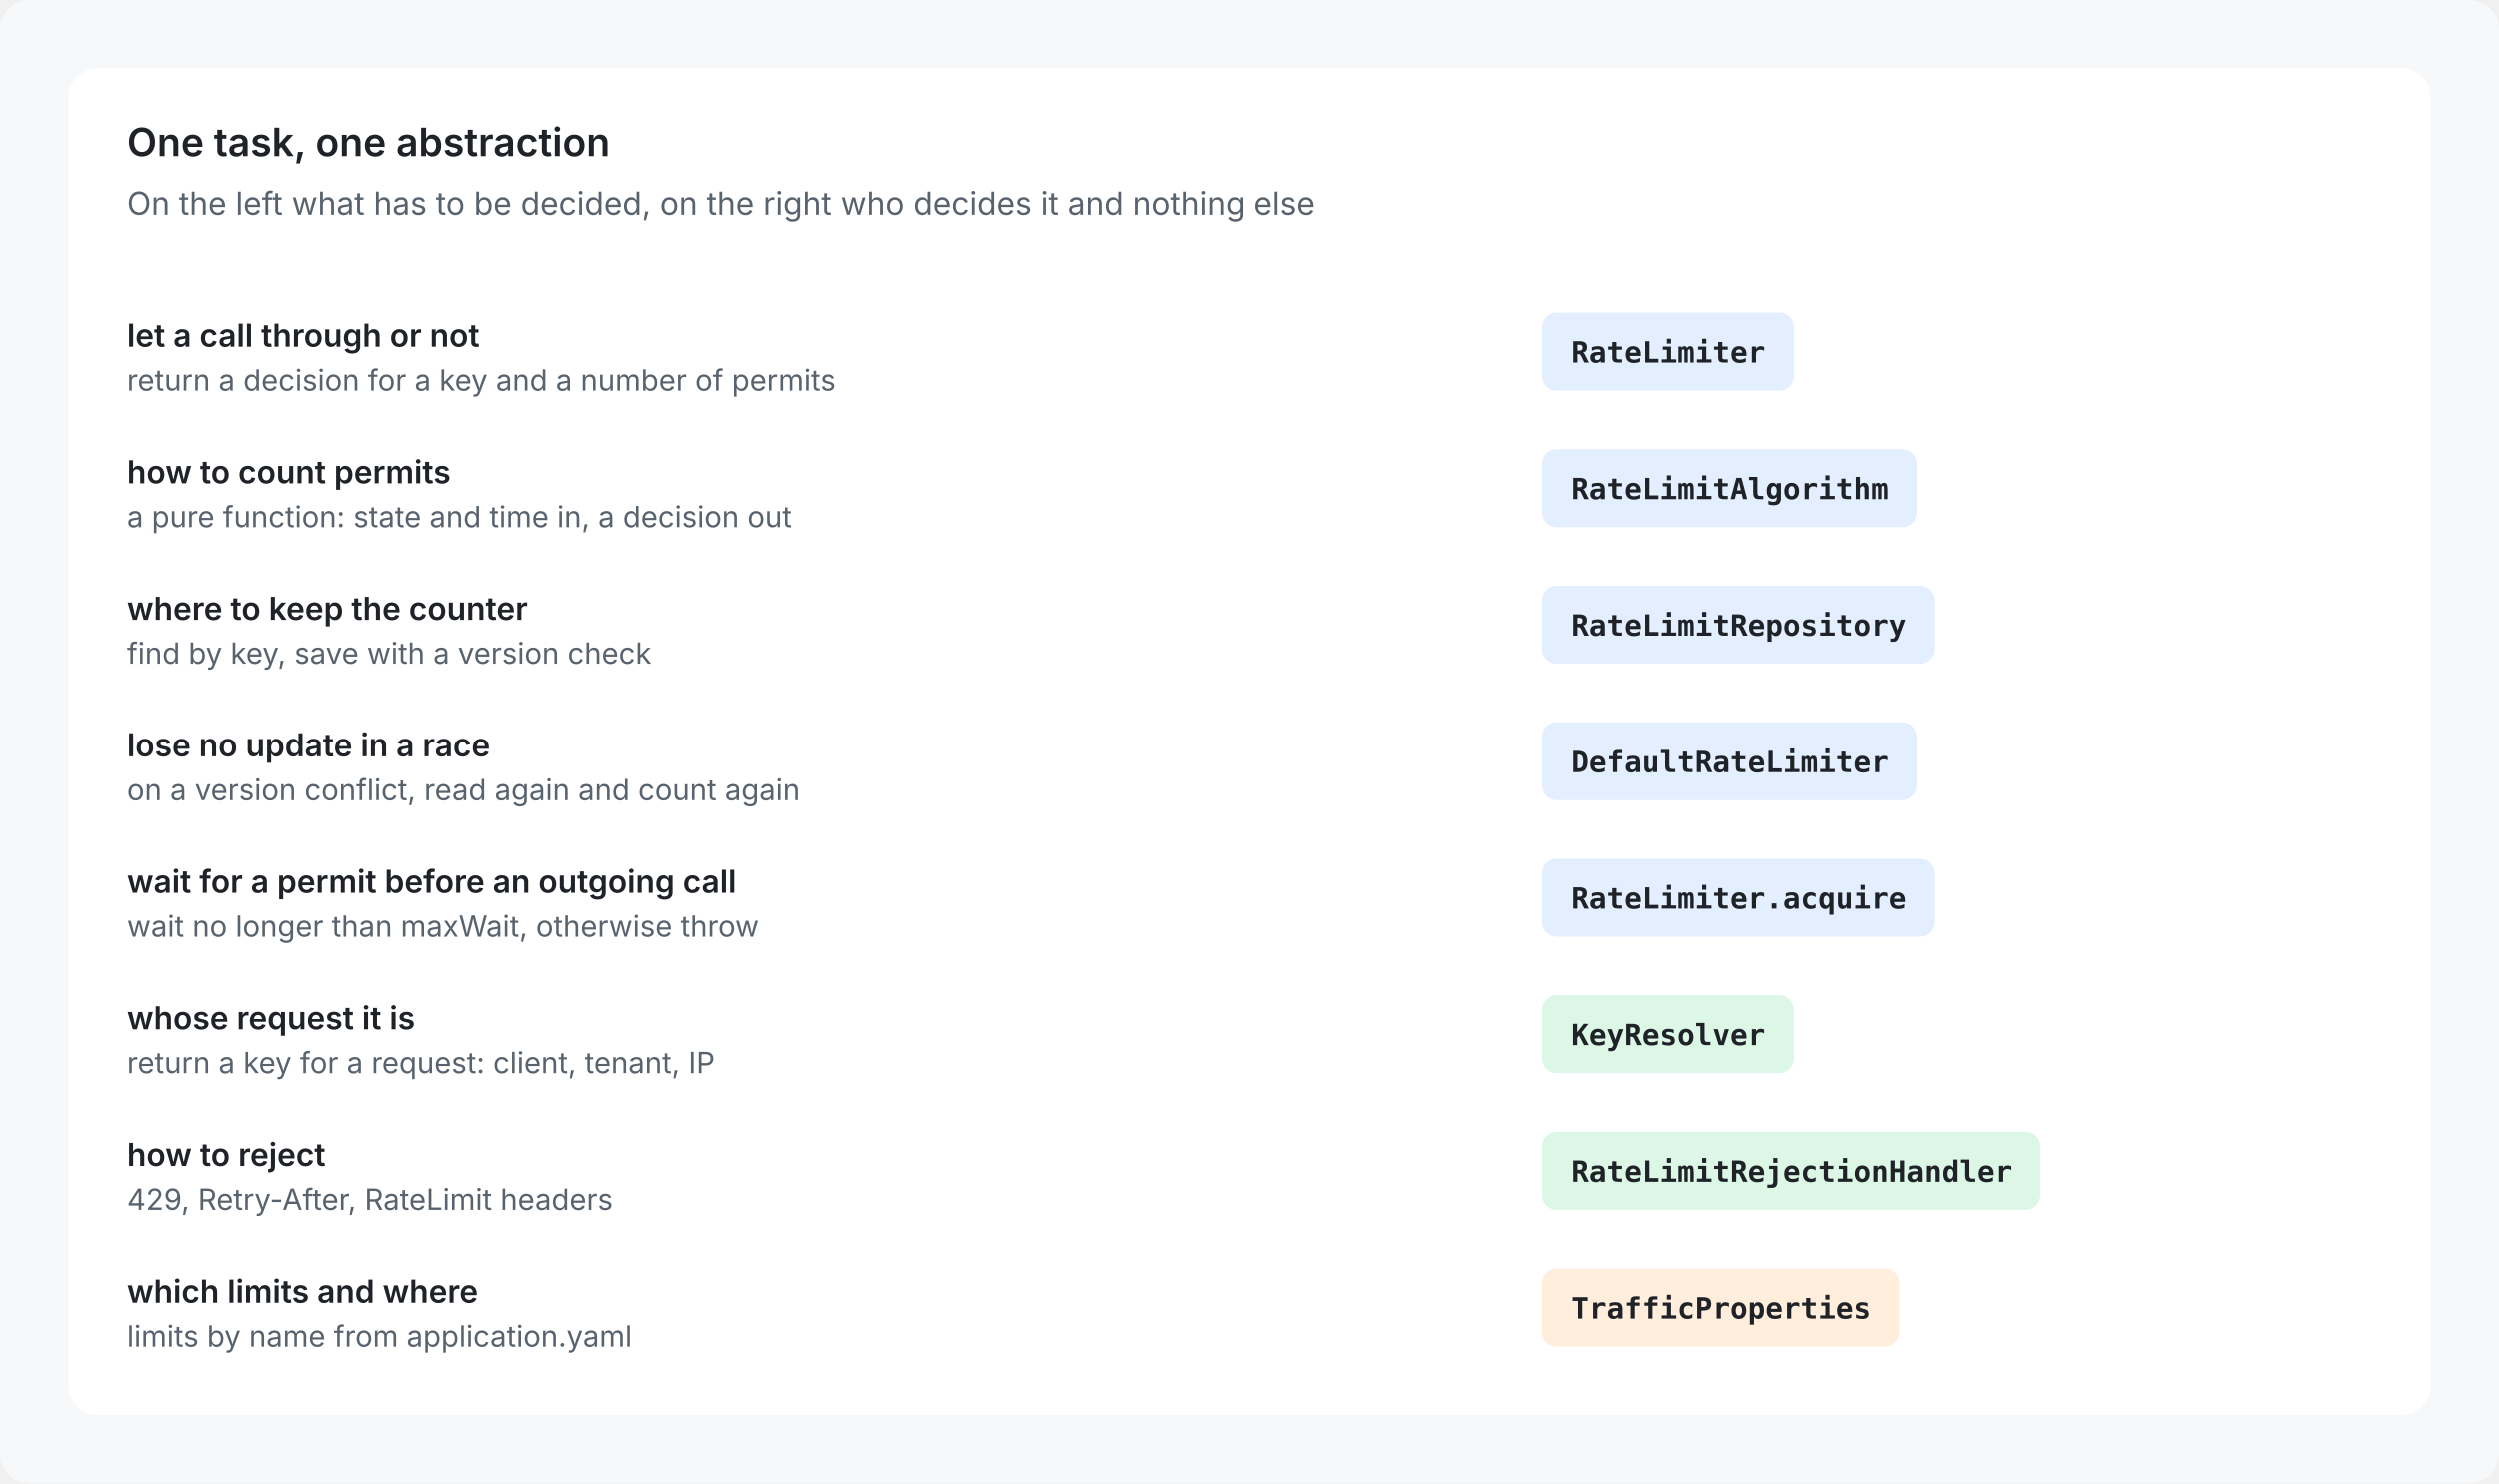
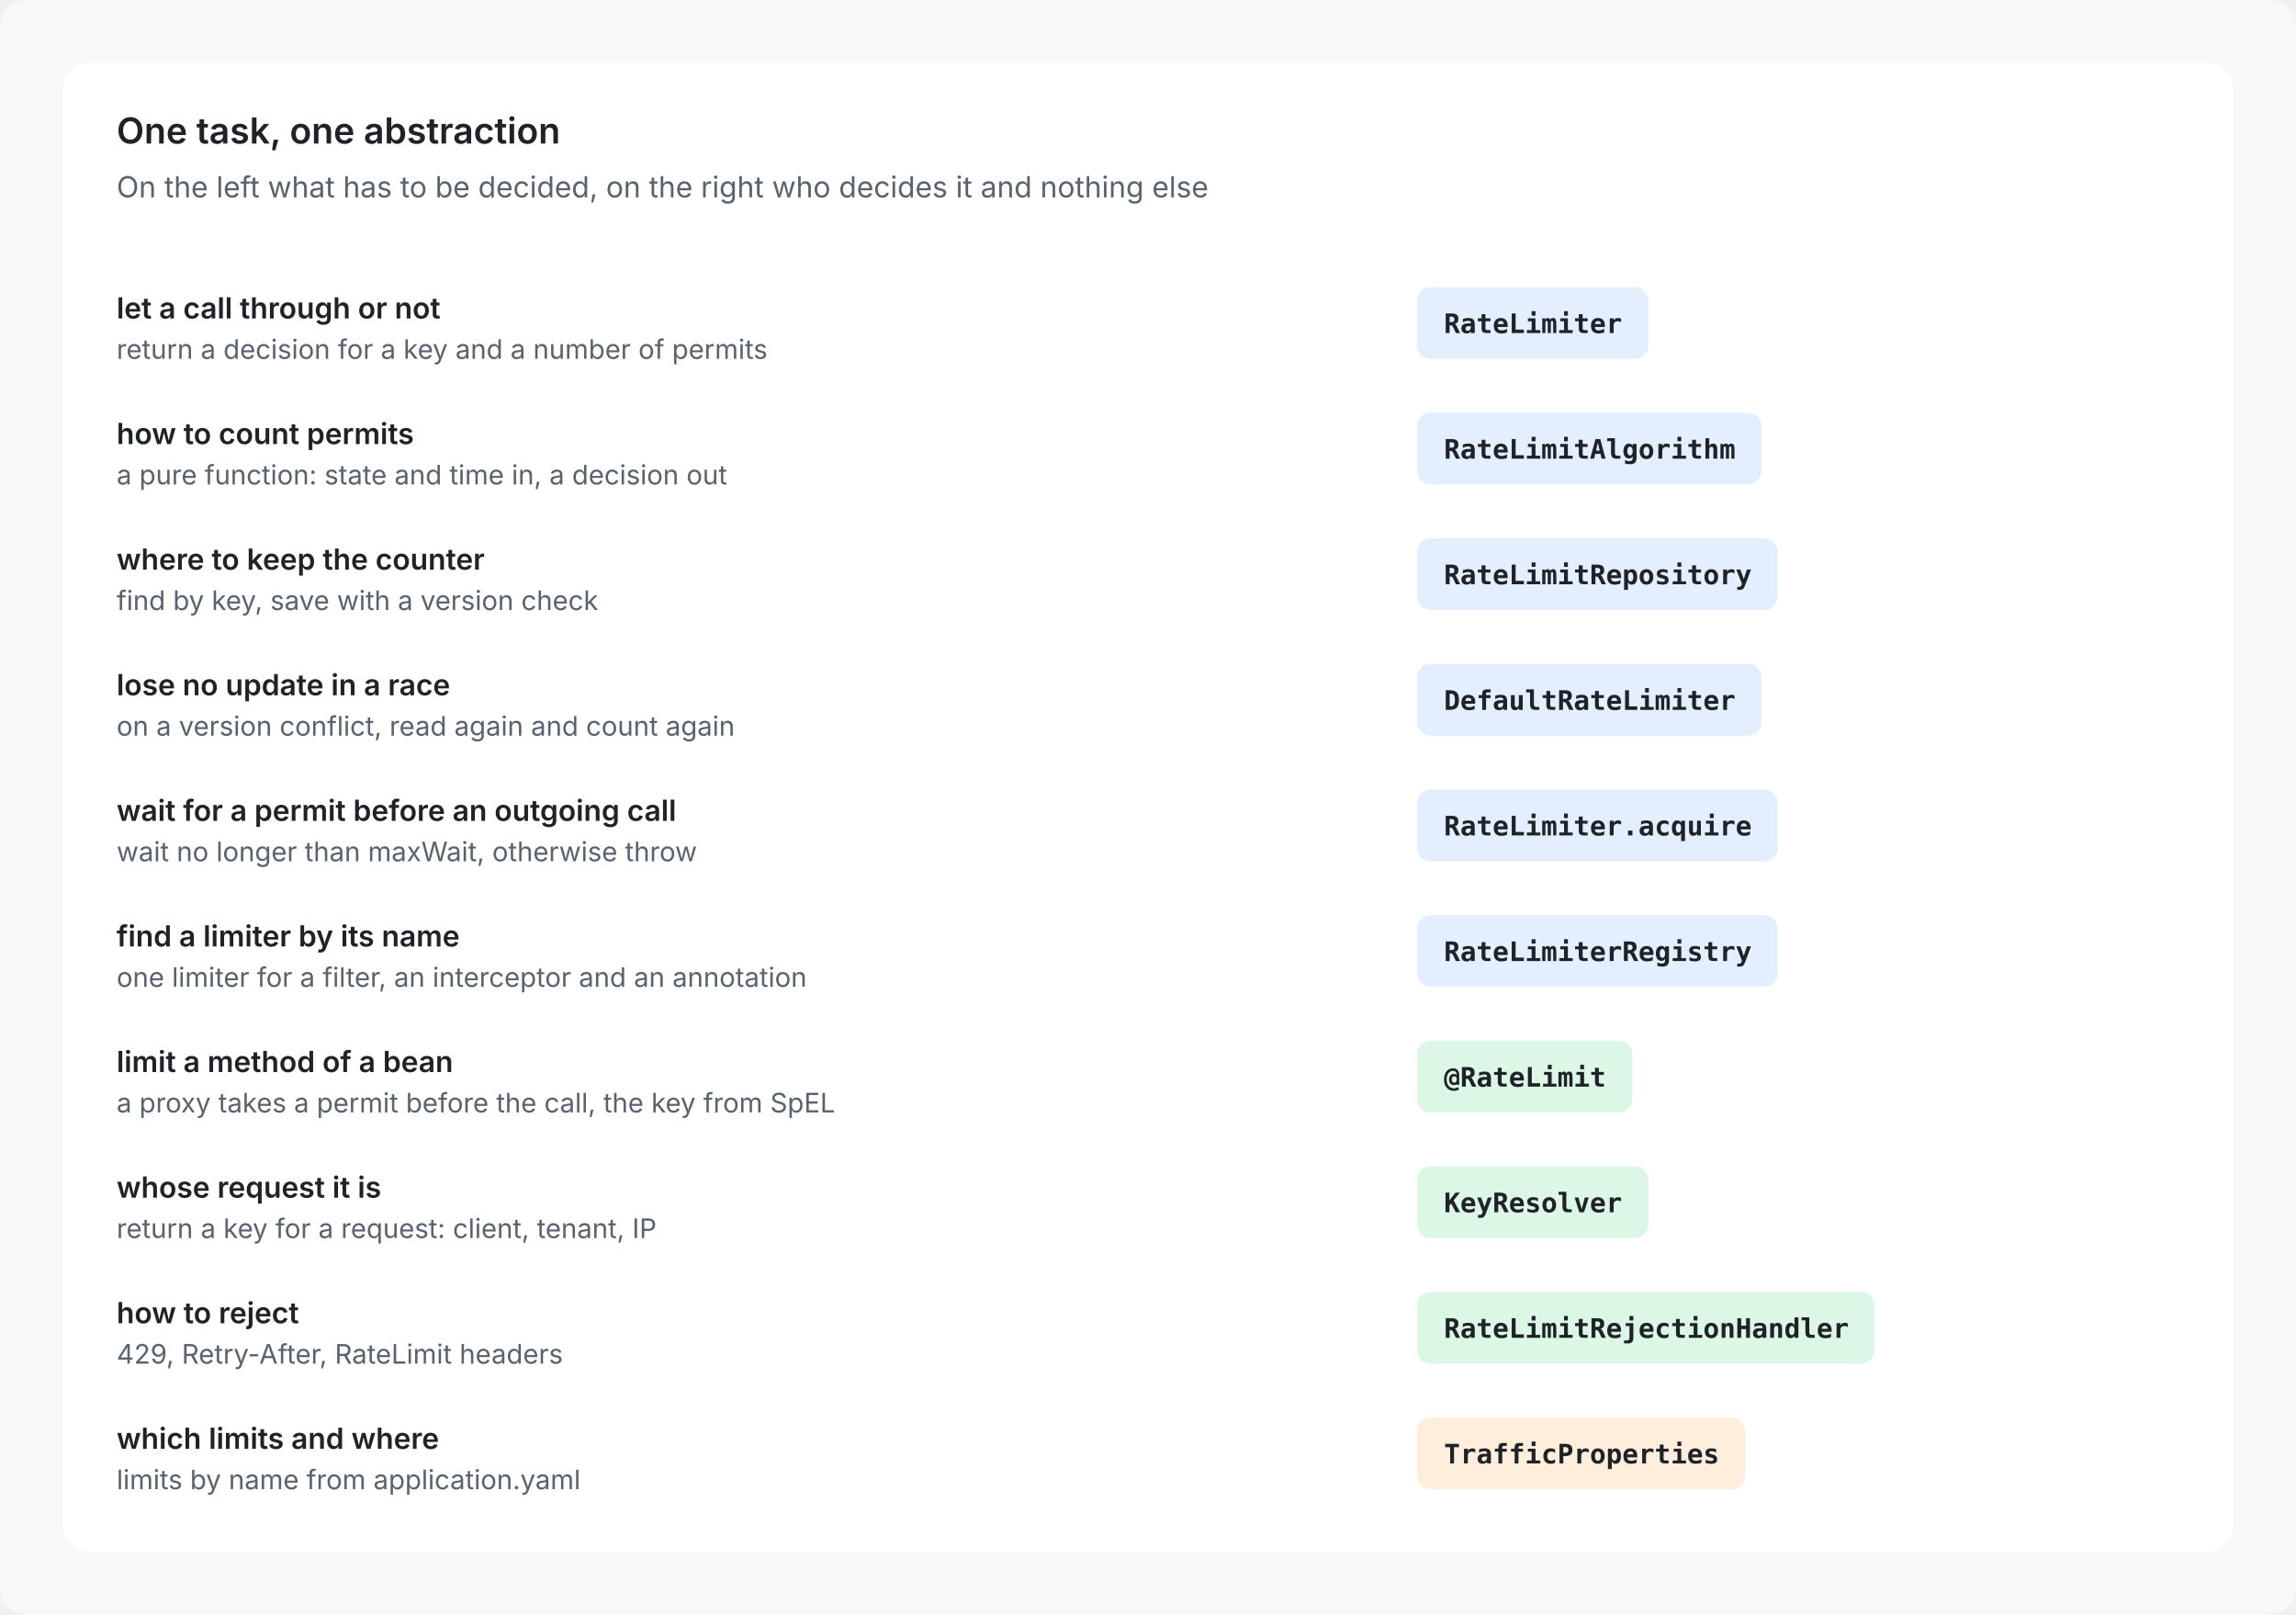
- <svg xmlns="http://www.w3.org/2000/svg" viewBox="0 0 1024 608" width="1024" height="608" role="img">
-   <rect width="1024" height="608" rx="12" fill="#F6F8FA" />
+ <svg xmlns="http://www.w3.org/2000/svg" viewBox="0 0 1024 720" width="1024" height="720" role="img">
+   <rect width="1024" height="720" rx="12" fill="#F6F8FA" />
  <g transform="translate(12,12)">
-     <rect x="16" y="16" width="968" height="552" rx="12" fill="#FFFFFF" />
+     <rect x="16" y="16" width="968" height="664" rx="12" fill="#FFFFFF" />
    <text x="40.0" y="52.0" font-family="-apple-system, BlinkMacSystemFont, 'Segoe UI', Inter, Helvetica, Arial, sans-serif" font-size="16" font-weight="600" fill="#1F2328" text-anchor="start">One task, one abstraction</text>
    <text x="40.0" y="76.0" font-family="-apple-system, BlinkMacSystemFont, 'Segoe UI', Inter, Helvetica, Arial, sans-serif" font-size="13" font-weight="400" fill="#59636E" text-anchor="start">On the left what has to be decided, on the right who decides it and nothing else</text>
    <text x="40.0" y="130.0" font-family="-apple-system, BlinkMacSystemFont, 'Segoe UI', Inter, Helvetica, Arial, sans-serif" font-size="13" font-weight="600" fill="#1F2328" text-anchor="start">let a call through or not</text>
    <text x="40.0" y="148.0" font-family="-apple-system, BlinkMacSystemFont, 'Segoe UI', Inter, Helvetica, Arial, sans-serif" font-size="12" font-weight="400" fill="#59636E" text-anchor="start">return a decision for a key and a number of permits</text>
    <rect x="620.0" y="116.0" width="103.2" height="32.0" rx="6" fill="#E3EFFF" />
    <text x="632.0" y="136.5" font-family="ui-monospace, SFMono-Regular, 'SF Mono', Menlo, Consolas, monospace" font-size="12" font-weight="600" fill="#1F2328" text-anchor="start">RateLimiter</text>
    <text x="40.0" y="186.0" font-family="-apple-system, BlinkMacSystemFont, 'Segoe UI', Inter, Helvetica, Arial, sans-serif" font-size="13" font-weight="600" fill="#1F2328" text-anchor="start">how to count permits</text>
    <text x="40.0" y="204.0" font-family="-apple-system, BlinkMacSystemFont, 'Segoe UI', Inter, Helvetica, Arial, sans-serif" font-size="12" font-weight="400" fill="#59636E" text-anchor="start">a pure function: state and time in, a decision out</text>
    <rect x="620.0" y="172.0" width="153.6" height="32.0" rx="6" fill="#E3EFFF" />
    <text x="632.0" y="192.5" font-family="ui-monospace, SFMono-Regular, 'SF Mono', Menlo, Consolas, monospace" font-size="12" font-weight="600" fill="#1F2328" text-anchor="start">RateLimitAlgorithm</text>
    <text x="40.0" y="242.0" font-family="-apple-system, BlinkMacSystemFont, 'Segoe UI', Inter, Helvetica, Arial, sans-serif" font-size="13" font-weight="600" fill="#1F2328" text-anchor="start">where to keep the counter</text>
    <text x="40.0" y="260.0" font-family="-apple-system, BlinkMacSystemFont, 'Segoe UI', Inter, Helvetica, Arial, sans-serif" font-size="12" font-weight="400" fill="#59636E" text-anchor="start">find by key, save with a version check</text>
    <rect x="620.0" y="228.0" width="160.8" height="32.0" rx="6" fill="#E3EFFF" />
    <text x="632.0" y="248.5" font-family="ui-monospace, SFMono-Regular, 'SF Mono', Menlo, Consolas, monospace" font-size="12" font-weight="600" fill="#1F2328" text-anchor="start">RateLimitRepository</text>
    <text x="40.0" y="298.0" font-family="-apple-system, BlinkMacSystemFont, 'Segoe UI', Inter, Helvetica, Arial, sans-serif" font-size="13" font-weight="600" fill="#1F2328" text-anchor="start">lose no update in a race</text>
    <text x="40.0" y="316.0" font-family="-apple-system, BlinkMacSystemFont, 'Segoe UI', Inter, Helvetica, Arial, sans-serif" font-size="12" font-weight="400" fill="#59636E" text-anchor="start">on a version conflict, read again and count again</text>
    <rect x="620.0" y="284.0" width="153.6" height="32.0" rx="6" fill="#E3EFFF" />
    <text x="632.0" y="304.5" font-family="ui-monospace, SFMono-Regular, 'SF Mono', Menlo, Consolas, monospace" font-size="12" font-weight="600" fill="#1F2328" text-anchor="start">DefaultRateLimiter</text>
    <text x="40.0" y="354.0" font-family="-apple-system, BlinkMacSystemFont, 'Segoe UI', Inter, Helvetica, Arial, sans-serif" font-size="13" font-weight="600" fill="#1F2328" text-anchor="start">wait for a permit before an outgoing call</text>
    <text x="40.0" y="372.0" font-family="-apple-system, BlinkMacSystemFont, 'Segoe UI', Inter, Helvetica, Arial, sans-serif" font-size="12" font-weight="400" fill="#59636E" text-anchor="start">wait no longer than maxWait, otherwise throw</text>
    <rect x="620.0" y="340.0" width="160.8" height="32.0" rx="6" fill="#E3EFFF" />
    <text x="632.0" y="360.5" font-family="ui-monospace, SFMono-Regular, 'SF Mono', Menlo, Consolas, monospace" font-size="12" font-weight="600" fill="#1F2328" text-anchor="start">RateLimiter.acquire</text>
-     <text x="40.0" y="410.0" font-family="-apple-system, BlinkMacSystemFont, 'Segoe UI', Inter, Helvetica, Arial, sans-serif" font-size="13" font-weight="600" fill="#1F2328" text-anchor="start">whose request it is</text>
-     <text x="40.0" y="428.0" font-family="-apple-system, BlinkMacSystemFont, 'Segoe UI', Inter, Helvetica, Arial, sans-serif" font-size="12" font-weight="400" fill="#59636E" text-anchor="start">return a key for a request: client, tenant, IP</text>
-     <rect x="620.0" y="396.0" width="103.2" height="32.0" rx="6" fill="#DDF7E7" />
-     <text x="632.0" y="416.5" font-family="ui-monospace, SFMono-Regular, 'SF Mono', Menlo, Consolas, monospace" font-size="12" font-weight="600" fill="#1F2328" text-anchor="start">KeyResolver</text>
-     <text x="40.0" y="466.0" font-family="-apple-system, BlinkMacSystemFont, 'Segoe UI', Inter, Helvetica, Arial, sans-serif" font-size="13" font-weight="600" fill="#1F2328" text-anchor="start">how to reject</text>
-     <text x="40.0" y="484.0" font-family="-apple-system, BlinkMacSystemFont, 'Segoe UI', Inter, Helvetica, Arial, sans-serif" font-size="12" font-weight="400" fill="#59636E" text-anchor="start">429, Retry-After, RateLimit headers</text>
-     <rect x="620.0" y="452.0" width="204.0" height="32.0" rx="6" fill="#DDF7E7" />
-     <text x="632.0" y="472.5" font-family="ui-monospace, SFMono-Regular, 'SF Mono', Menlo, Consolas, monospace" font-size="12" font-weight="600" fill="#1F2328" text-anchor="start">RateLimitRejectionHandler</text>
-     <text x="40.0" y="522.0" font-family="-apple-system, BlinkMacSystemFont, 'Segoe UI', Inter, Helvetica, Arial, sans-serif" font-size="13" font-weight="600" fill="#1F2328" text-anchor="start">which limits and where</text>
-     <text x="40.0" y="540.0" font-family="-apple-system, BlinkMacSystemFont, 'Segoe UI', Inter, Helvetica, Arial, sans-serif" font-size="12" font-weight="400" fill="#59636E" text-anchor="start">limits by name from application.yaml</text>
-     <rect x="620.0" y="508.0" width="146.4" height="32.0" rx="6" fill="#FFEEDC" />
-     <text x="632.0" y="528.5" font-family="ui-monospace, SFMono-Regular, 'SF Mono', Menlo, Consolas, monospace" font-size="12" font-weight="600" fill="#1F2328" text-anchor="start">TrafficProperties</text>
+     <text x="40.0" y="410.0" font-family="-apple-system, BlinkMacSystemFont, 'Segoe UI', Inter, Helvetica, Arial, sans-serif" font-size="13" font-weight="600" fill="#1F2328" text-anchor="start">find a limiter by its name</text>
+     <text x="40.0" y="428.0" font-family="-apple-system, BlinkMacSystemFont, 'Segoe UI', Inter, Helvetica, Arial, sans-serif" font-size="12" font-weight="400" fill="#59636E" text-anchor="start">one limiter for a filter, an interceptor and an annotation</text>
+     <rect x="620.0" y="396.0" width="160.8" height="32.0" rx="6" fill="#E3EFFF" />
+     <text x="632.0" y="416.5" font-family="ui-monospace, SFMono-Regular, 'SF Mono', Menlo, Consolas, monospace" font-size="12" font-weight="600" fill="#1F2328" text-anchor="start">RateLimiterRegistry</text>
+     <text x="40.0" y="466.0" font-family="-apple-system, BlinkMacSystemFont, 'Segoe UI', Inter, Helvetica, Arial, sans-serif" font-size="13" font-weight="600" fill="#1F2328" text-anchor="start">limit a method of a bean</text>
+     <text x="40.0" y="484.0" font-family="-apple-system, BlinkMacSystemFont, 'Segoe UI', Inter, Helvetica, Arial, sans-serif" font-size="12" font-weight="400" fill="#59636E" text-anchor="start">a proxy takes a permit before the call, the key from SpEL</text>
+     <rect x="620.0" y="452.0" width="96.0" height="32.0" rx="6" fill="#DDF7E7" />
+     <text x="632.0" y="472.5" font-family="ui-monospace, SFMono-Regular, 'SF Mono', Menlo, Consolas, monospace" font-size="12" font-weight="600" fill="#1F2328" text-anchor="start">@RateLimit</text>
+     <text x="40.0" y="522.0" font-family="-apple-system, BlinkMacSystemFont, 'Segoe UI', Inter, Helvetica, Arial, sans-serif" font-size="13" font-weight="600" fill="#1F2328" text-anchor="start">whose request it is</text>
+     <text x="40.0" y="540.0" font-family="-apple-system, BlinkMacSystemFont, 'Segoe UI', Inter, Helvetica, Arial, sans-serif" font-size="12" font-weight="400" fill="#59636E" text-anchor="start">return a key for a request: client, tenant, IP</text>
+     <rect x="620.0" y="508.0" width="103.2" height="32.0" rx="6" fill="#DDF7E7" />
+     <text x="632.0" y="528.5" font-family="ui-monospace, SFMono-Regular, 'SF Mono', Menlo, Consolas, monospace" font-size="12" font-weight="600" fill="#1F2328" text-anchor="start">KeyResolver</text>
+     <text x="40.0" y="578.0" font-family="-apple-system, BlinkMacSystemFont, 'Segoe UI', Inter, Helvetica, Arial, sans-serif" font-size="13" font-weight="600" fill="#1F2328" text-anchor="start">how to reject</text>
+     <text x="40.0" y="596.0" font-family="-apple-system, BlinkMacSystemFont, 'Segoe UI', Inter, Helvetica, Arial, sans-serif" font-size="12" font-weight="400" fill="#59636E" text-anchor="start">429, Retry-After, RateLimit headers</text>
+     <rect x="620.0" y="564.0" width="204.0" height="32.0" rx="6" fill="#DDF7E7" />
+     <text x="632.0" y="584.5" font-family="ui-monospace, SFMono-Regular, 'SF Mono', Menlo, Consolas, monospace" font-size="12" font-weight="600" fill="#1F2328" text-anchor="start">RateLimitRejectionHandler</text>
+     <text x="40.0" y="634.0" font-family="-apple-system, BlinkMacSystemFont, 'Segoe UI', Inter, Helvetica, Arial, sans-serif" font-size="13" font-weight="600" fill="#1F2328" text-anchor="start">which limits and where</text>
+     <text x="40.0" y="652.0" font-family="-apple-system, BlinkMacSystemFont, 'Segoe UI', Inter, Helvetica, Arial, sans-serif" font-size="12" font-weight="400" fill="#59636E" text-anchor="start">limits by name from application.yaml</text>
+     <rect x="620.0" y="620.0" width="146.4" height="32.0" rx="6" fill="#FFEEDC" />
+     <text x="632.0" y="640.5" font-family="ui-monospace, SFMono-Regular, 'SF Mono', Menlo, Consolas, monospace" font-size="12" font-weight="600" fill="#1F2328" text-anchor="start">TrafficProperties</text>
  </g>
</svg>
